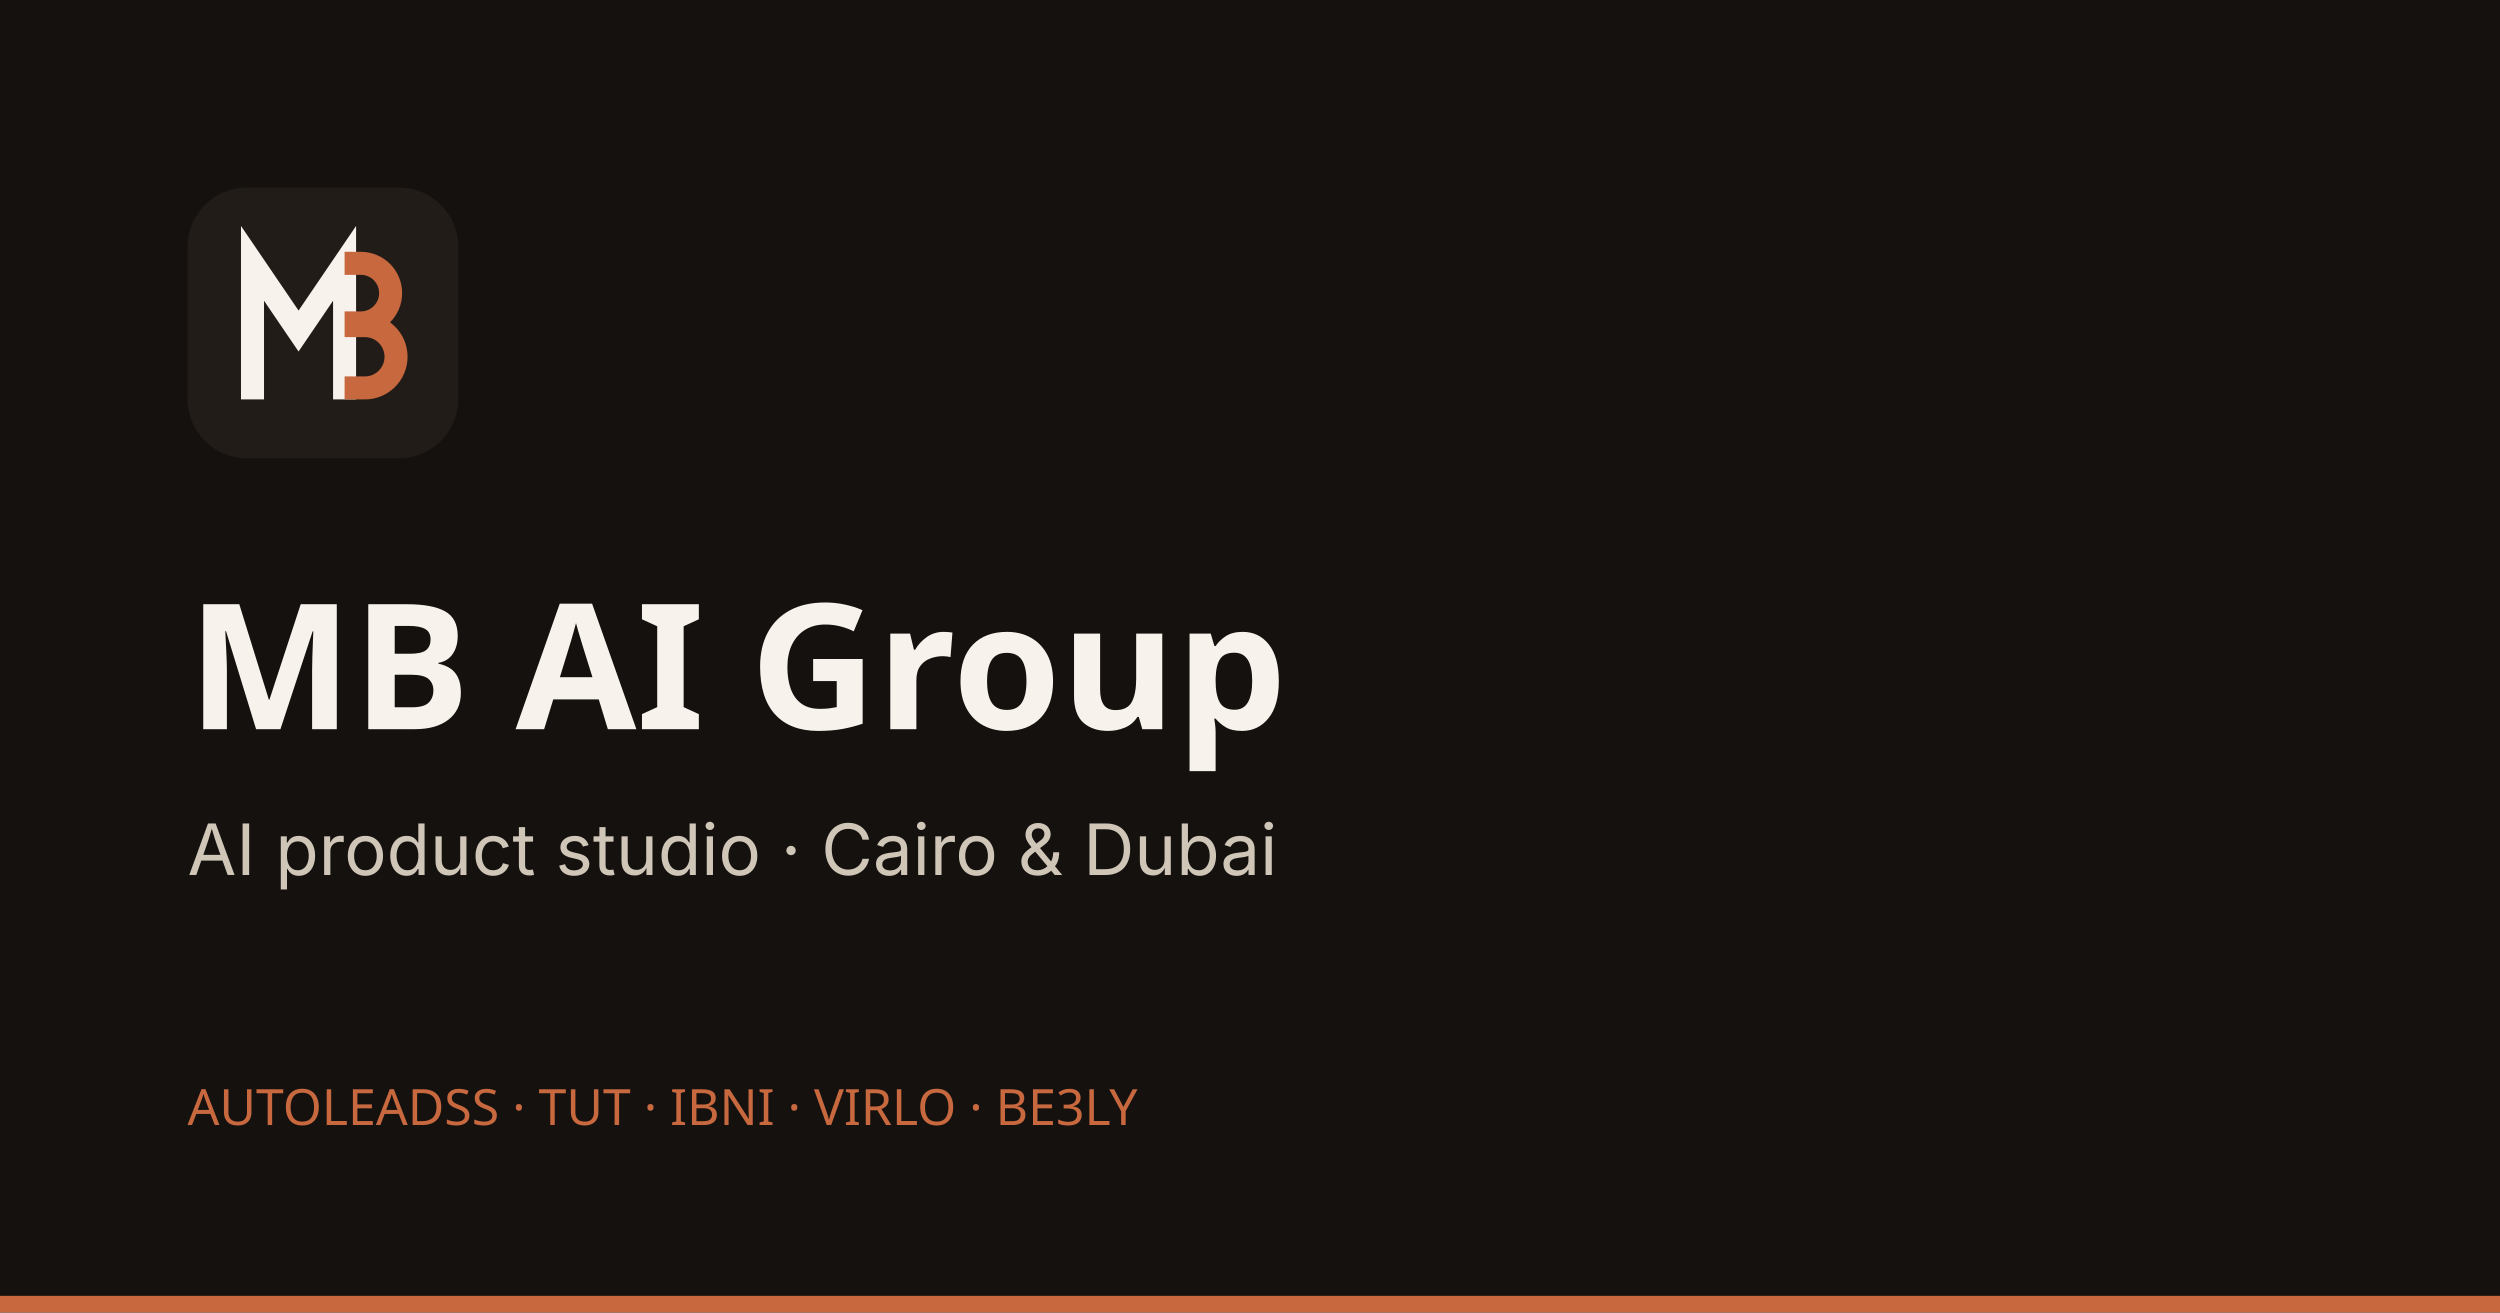
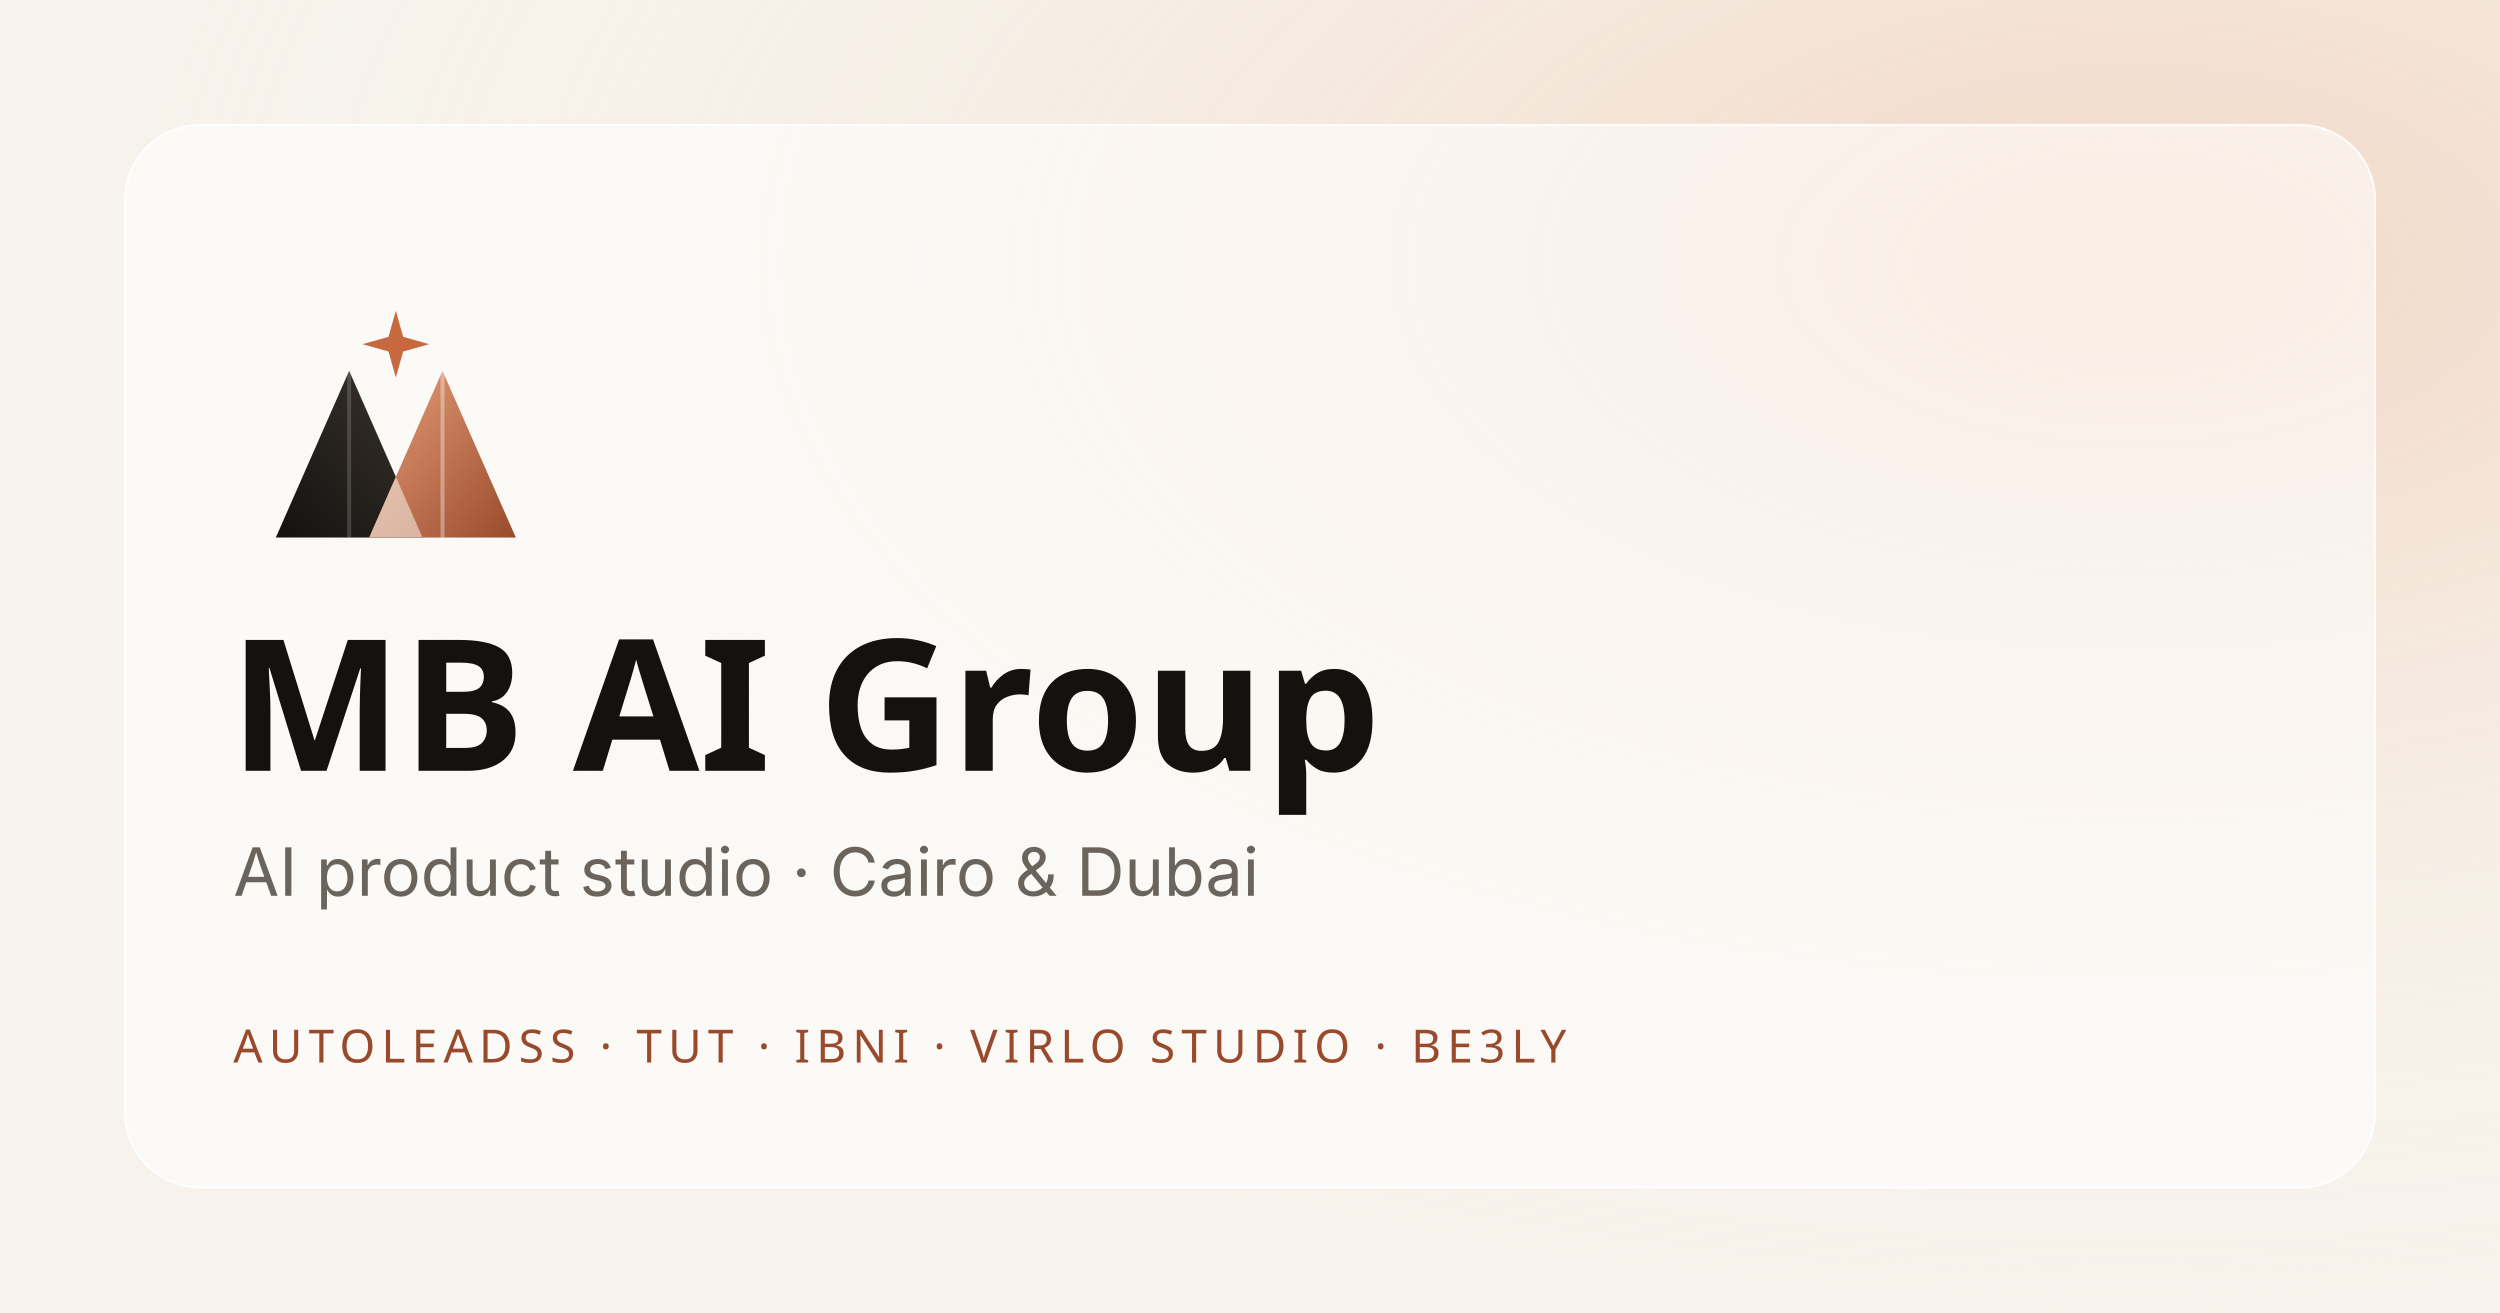
<svg xmlns="http://www.w3.org/2000/svg" width="1200" height="630">
-   <rect width="1200" height="630" fill="#14110f" />
-   <rect x="0" y="622" width="1200" height="8" fill="#c8683f" />
-   <g transform="translate(90 90) scale(1.3)">
-     <rect width="100" height="100" rx="22" fill="#211c18" />
-     <g fill="none" stroke-width="8.5">
-       <path d="M24,74 V28 L41,53 L58,28 V74" stroke="#f7f3ec" stroke-linejoin="miter" stroke-linecap="square" />
-       <path d="M58,28 H64 A11,11 0 0 1 64,50 H58 M58,51 H65.5 A11.5,11.5 0 0 1 65.5,74 H58" stroke="#c8683f" stroke-linecap="butt" />
-     </g>
+   <defs>
+     <radialGradient id="r" cx="85%" cy="20%" r="80%">
+       <stop offset="0" stop-color="#e8a07a" stop-opacity=".35" />
+       <stop offset="1" stop-color="#f7f3ec" stop-opacity="0" />
+     </radialGradient>
+   </defs>
+   <rect width="1200" height="630" fill="#f7f3ec" />
+   <rect width="1200" height="630" fill="url(#r)" />
+   <rect x="60" y="60" width="1080" height="510" rx="36" fill="#ffffff" fill-opacity=".55" stroke="#ffffff" stroke-opacity=".9" />
+   <g transform="translate(110 130) scale(1.6)">
+     <defs>
+       <linearGradient id="oa" x1="0" y1="0" x2="1" y2="1">
+         <stop offset="0" stop-color="#e8a07a" />
+         <stop offset="1" stop-color="#9a4a2c" />
+       </linearGradient>
+       <linearGradient id="ob" x1="1" y1="0" x2="0" y2="1">
+         <stop offset="0" stop-color="#3a342e" />
+         <stop offset="1" stop-color="#14110f" />
+       </linearGradient>
+     </defs>
+     <path d="M14,80 L36,30 L58,80 Z" fill="url(#ob)" />
+     <path d="M42,80 L64,30 L86,80 Z" fill="url(#oa)" />
+     <path d="M42,80 L50,61.8 L58,80 Z" fill="#f7f3ec" fill-opacity=".55" />
+     <path d="M36,30 L36,80" stroke="#f7f3ec" stroke-opacity=".18" stroke-width="1.2" />
+     <path d="M64,30 L64,80" stroke="#fff" stroke-opacity=".35" stroke-width="1.2" />
+     <path d="M50,12 L52.2,19.8 L60,22 L52.2,24.2 L50,32 L47.8,24.2 L40,22 L47.8,19.8 Z" fill="#c8683f" />
  </g>
-   <text x="90" y="350" font-family="Fraunces" font-weight="600" font-size="84" fill="#f7f3ec">MB AI Group</text>
-   <text x="90" y="420" font-family="Inter" font-size="34" fill="#cfc6b8">AI product studio · Cairo &amp; Dubai</text>
-   <text x="90" y="540" font-family="IBM Plex Mono" font-size="24" fill="#c8683f">AUTOLEADSS · TUT · IBNI · VIRLO · BE3LY</text>
+   <text x="110" y="370" font-family="Fraunces" font-weight="600" font-size="88" fill="#14110f">MB AI Group</text>
+   <text x="112" y="430" font-family="Inter" font-size="32" fill="#6b645c">AI product studio · Cairo &amp; Dubai</text>
+   <text x="112" y="510" font-family="IBM Plex Mono" font-size="22" letter-spacing="3" fill="#9a4a2c">AUTOLEADSS · TUT · IBNI · VIRLO STUDIO · BE3LY</text>
</svg>
